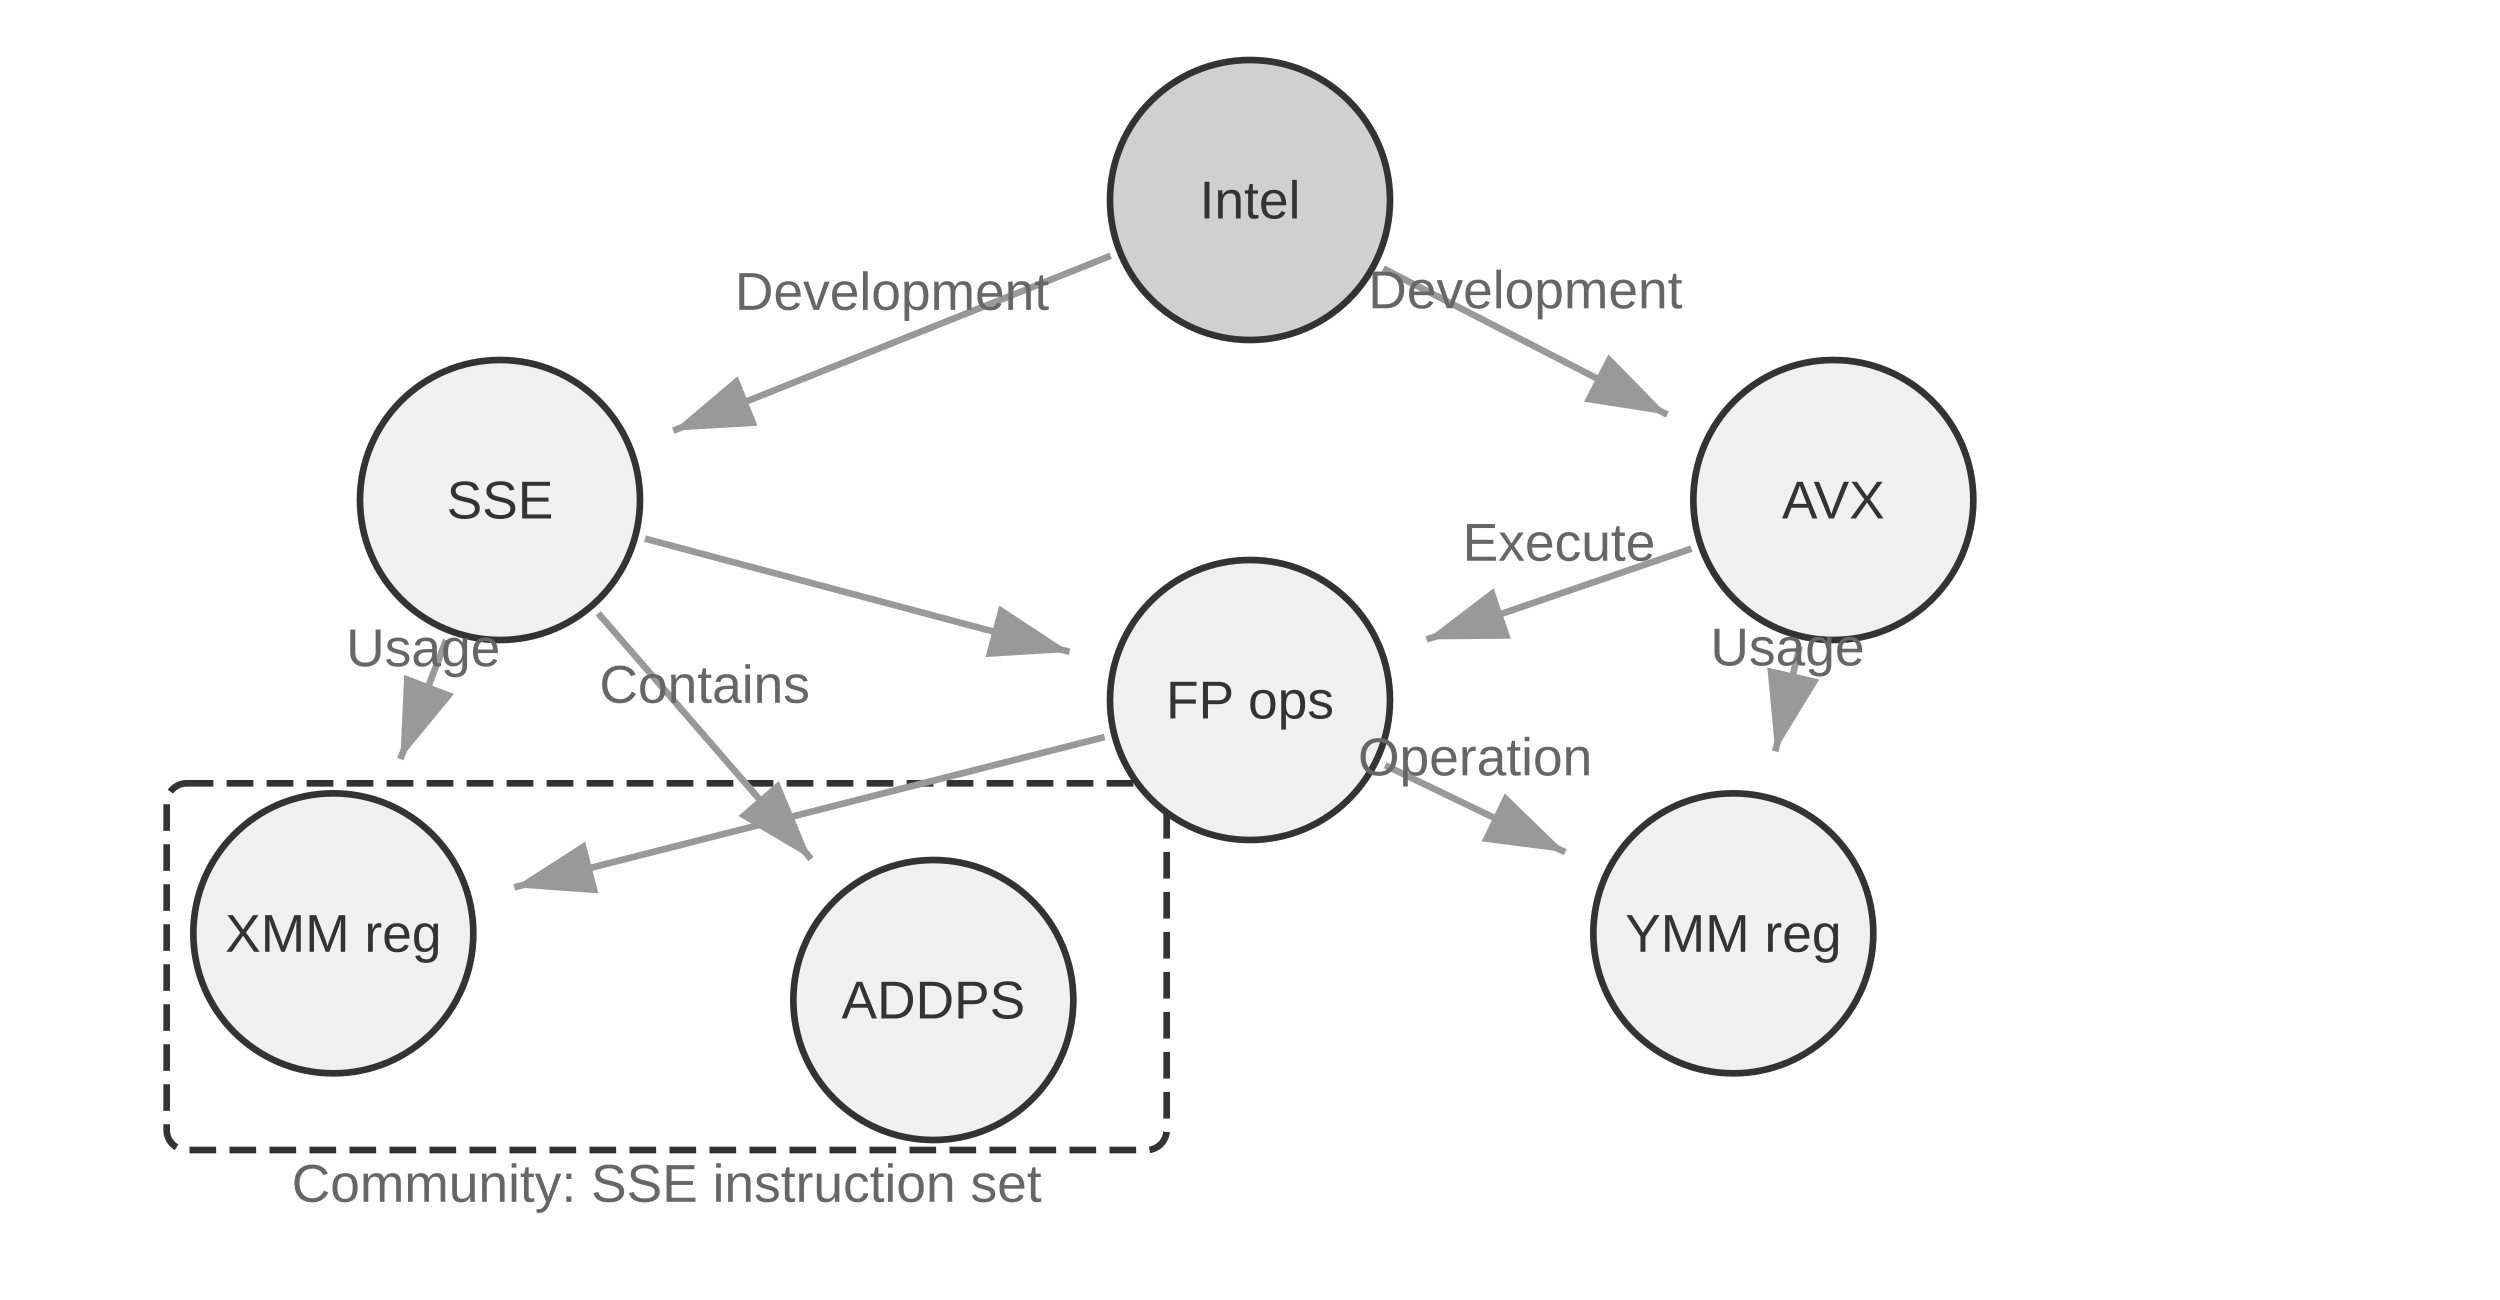
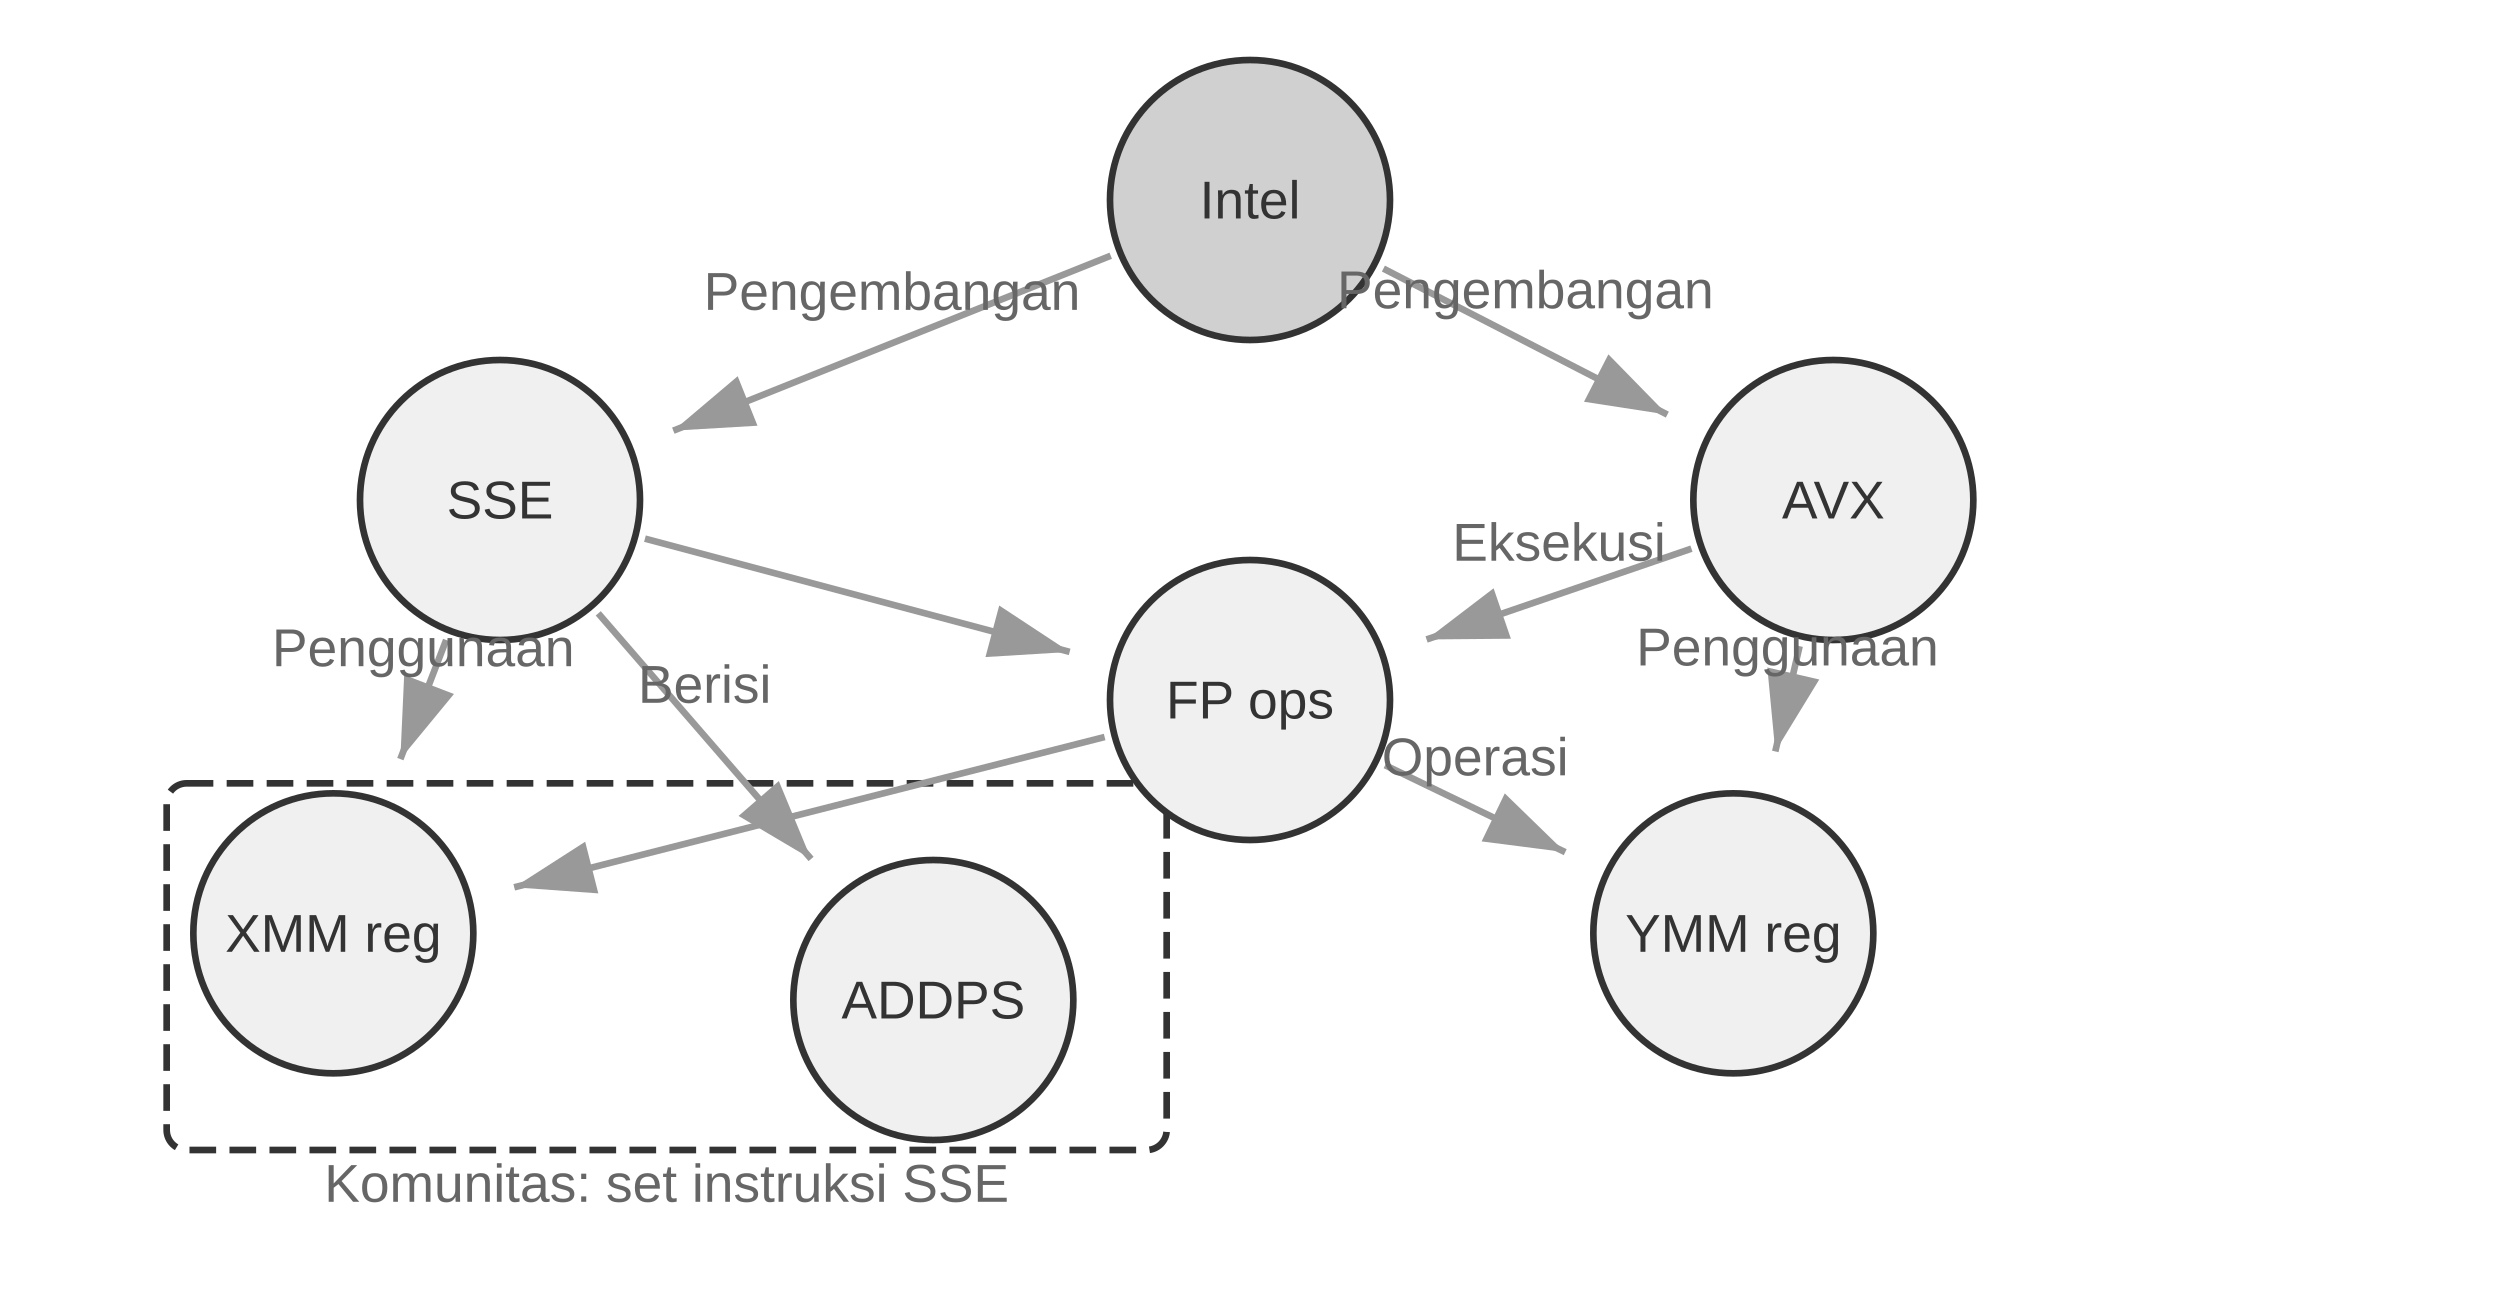
<svg xmlns="http://www.w3.org/2000/svg" viewBox="0 40 750 390" width="750" height="390" style="background:#ffffff">
  <defs>
    <marker id="ah" markerWidth="12" markerHeight="8" refX="12" refY="4" orient="auto">
      <polygon points="0 0, 12 4, 0 8" fill="#333333" />
    </marker>
    <marker id="ah-light" markerWidth="12" markerHeight="8" refX="12" refY="4" orient="auto">
      <polygon points="0 0, 12 4, 0 8" fill="#999999" />
    </marker>
  </defs>
  <rect x="50" y="275" width="300" height="110" rx="6" fill="none" stroke="#333333" stroke-width="2" stroke-dasharray="8,4" />
-   <text x="200" y="395" font-family="Arial, 'Helvetica Neue', Helvetica, 'PingFang SC', 'Microsoft YaHei', sans-serif" font-size="16" fill="#666666" text-anchor="middle" dominant-baseline="central" font-weight="normal">Community: SSE instruction set</text>
+   <text x="200" y="395" font-family="Arial, 'Helvetica Neue', Helvetica, 'PingFang SC', 'Microsoft YaHei', sans-serif" font-size="16" fill="#666666" text-anchor="middle" dominant-baseline="central" font-weight="normal">Komunitas: set instruksi SSE</text>
  <circle cx="375" cy="100" r="42" fill="#d0d0d0" stroke="#333333" stroke-width="2" />
  <text x="375" y="100" font-family="Arial, 'Helvetica Neue', Helvetica, 'PingFang SC', 'Microsoft YaHei', sans-serif" font-size="16" fill="#333333" text-anchor="middle" dominant-baseline="central">Intel</text>
  <circle cx="150" cy="190" r="42" fill="#f0f0f0" stroke="#333333" stroke-width="2" />
  <text x="150" y="190" font-family="Arial, 'Helvetica Neue', Helvetica, 'PingFang SC', 'Microsoft YaHei', sans-serif" font-size="16" fill="#333333" text-anchor="middle" dominant-baseline="central">SSE</text>
  <circle cx="550" cy="190" r="42" fill="#f0f0f0" stroke="#333333" stroke-width="2" />
  <text x="550" y="190" font-family="Arial, 'Helvetica Neue', Helvetica, 'PingFang SC', 'Microsoft YaHei', sans-serif" font-size="16" fill="#333333" text-anchor="middle" dominant-baseline="central">AVX</text>
  <circle cx="100" cy="320" r="42" fill="#f0f0f0" stroke="#333333" stroke-width="2" />
  <text x="100" y="320" font-family="Arial, 'Helvetica Neue', Helvetica, 'PingFang SC', 'Microsoft YaHei', sans-serif" font-size="16" fill="#333333" text-anchor="middle" dominant-baseline="central">XMM reg</text>
  <circle cx="280" cy="340" r="42" fill="#f0f0f0" stroke="#333333" stroke-width="2" />
  <text x="280" y="340" font-family="Arial, 'Helvetica Neue', Helvetica, 'PingFang SC', 'Microsoft YaHei', sans-serif" font-size="16" fill="#333333" text-anchor="middle" dominant-baseline="central">ADDPS</text>
  <circle cx="520" cy="320" r="42" fill="#f0f0f0" stroke="#333333" stroke-width="2" />
  <text x="520" y="320" font-family="Arial, 'Helvetica Neue', Helvetica, 'PingFang SC', 'Microsoft YaHei', sans-serif" font-size="16" fill="#333333" text-anchor="middle" dominant-baseline="central">YMM reg</text>
  <circle cx="375" cy="250" r="42" fill="#f0f0f0" stroke="#333333" stroke-width="2" />
  <text x="375" y="250" font-family="Arial, 'Helvetica Neue', Helvetica, 'PingFang SC', 'Microsoft YaHei', sans-serif" font-size="16" fill="#333333" text-anchor="middle" dominant-baseline="central">FP ops</text>
  <line x1="333.219" y1="116.713" x2="201.995" y2="169.202" stroke="#999999" stroke-width="2" marker-end="url(#ah-light)" />
-   <text x="267.607" y="132.957" font-family="Arial, 'Helvetica Neue', Helvetica, 'PingFang SC', 'Microsoft YaHei', sans-serif" font-size="16" fill="#666666" text-anchor="middle">Development</text>
+   <text x="267.607" y="132.957" font-family="Arial, 'Helvetica Neue', Helvetica, 'PingFang SC', 'Microsoft YaHei', sans-serif" font-size="16" fill="#666666" text-anchor="middle">Pengembangan</text>
  <line x1="415.018" y1="120.581" x2="500.2" y2="164.389" stroke="#999999" stroke-width="2" marker-end="url(#ah-light)" />
-   <text x="457.609" y="132.485" font-family="Arial, 'Helvetica Neue', Helvetica, 'PingFang SC', 'Microsoft YaHei', sans-serif" font-size="16" fill="#666666" text-anchor="middle">Development</text>
+   <text x="457.609" y="132.485" font-family="Arial, 'Helvetica Neue', Helvetica, 'PingFang SC', 'Microsoft YaHei', sans-serif" font-size="16" fill="#666666" text-anchor="middle">Pengembangan</text>
  <line x1="133.846" y1="232.001" x2="120.103" y2="267.733" stroke="#999999" stroke-width="2" marker-end="url(#ah-light)" />
-   <text x="126.974" y="239.867" font-family="Arial, 'Helvetica Neue', Helvetica, 'PingFang SC', 'Microsoft YaHei', sans-serif" font-size="16" fill="#666666" text-anchor="middle">Usage</text>
+   <text x="126.974" y="239.867" font-family="Arial, 'Helvetica Neue', Helvetica, 'PingFang SC', 'Microsoft YaHei', sans-serif" font-size="16" fill="#666666" text-anchor="middle">Penggunaan</text>
  <line x1="193.481" y1="201.595" x2="320.891" y2="235.571" stroke="#999999" stroke-width="2" marker-end="url(#ah-light)" />
  <line x1="179.472" y1="224.006" x2="243.324" y2="297.681" stroke="#999999" stroke-width="2" marker-end="url(#ah-light)" />
-   <text x="211.398" y="250.844" font-family="Arial, 'Helvetica Neue', Helvetica, 'PingFang SC', 'Microsoft YaHei', sans-serif" font-size="16" fill="#666666" text-anchor="middle">Contains</text>
+   <text x="211.398" y="250.844" font-family="Arial, 'Helvetica Neue', Helvetica, 'PingFang SC', 'Microsoft YaHei', sans-serif" font-size="16" fill="#666666" text-anchor="middle">Berisi</text>
  <line x1="539.881" y1="233.848" x2="532.592" y2="265.434" stroke="#999999" stroke-width="2" marker-end="url(#ah-light)" />
-   <text x="536.237" y="239.641" font-family="Arial, 'Helvetica Neue', Helvetica, 'PingFang SC', 'Microsoft YaHei', sans-serif" font-size="16" fill="#666666" text-anchor="middle">Usage</text>
+   <text x="536.237" y="239.641" font-family="Arial, 'Helvetica Neue', Helvetica, 'PingFang SC', 'Microsoft YaHei', sans-serif" font-size="16" fill="#666666" text-anchor="middle">Penggunaan</text>
  <line x1="507.432" y1="204.595" x2="427.973" y2="231.838" stroke="#999999" stroke-width="2" marker-end="url(#ah-light)" />
-   <text x="467.703" y="208.216" font-family="Arial, 'Helvetica Neue', Helvetica, 'PingFang SC', 'Microsoft YaHei', sans-serif" font-size="16" fill="#666666" text-anchor="middle">Execute</text>
+   <text x="467.703" y="208.216" font-family="Arial, 'Helvetica Neue', Helvetica, 'PingFang SC', 'Microsoft YaHei', sans-serif" font-size="16" fill="#666666" text-anchor="middle">Eksekusi</text>
  <line x1="331.391" y1="261.101" x2="154.269" y2="306.186" stroke="#999999" stroke-width="2" marker-end="url(#ah-light)" />
  <line x1="415.525" y1="269.564" x2="469.569" y2="295.654" stroke="#999999" stroke-width="2" marker-end="url(#ah-light)" />
-   <text x="442.547" y="272.609" font-family="Arial, 'Helvetica Neue', Helvetica, 'PingFang SC', 'Microsoft YaHei', sans-serif" font-size="16" fill="#666666" text-anchor="middle">Operation</text>
+   <text x="442.547" y="272.609" font-family="Arial, 'Helvetica Neue', Helvetica, 'PingFang SC', 'Microsoft YaHei', sans-serif" font-size="16" fill="#666666" text-anchor="middle">Operasi</text>
</svg>
